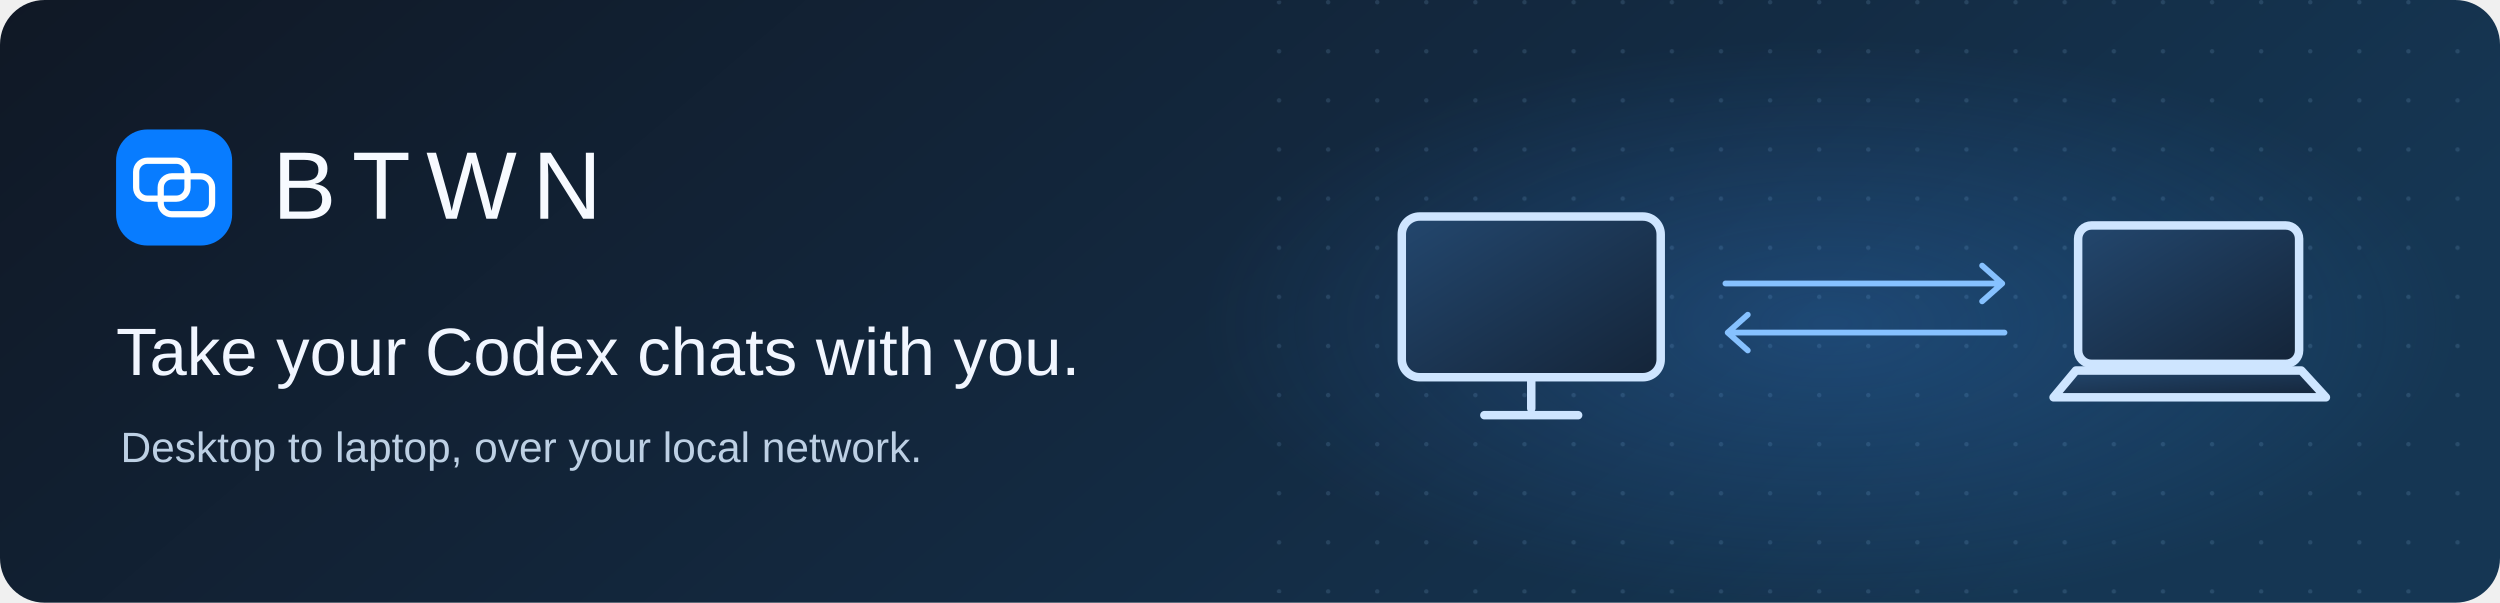
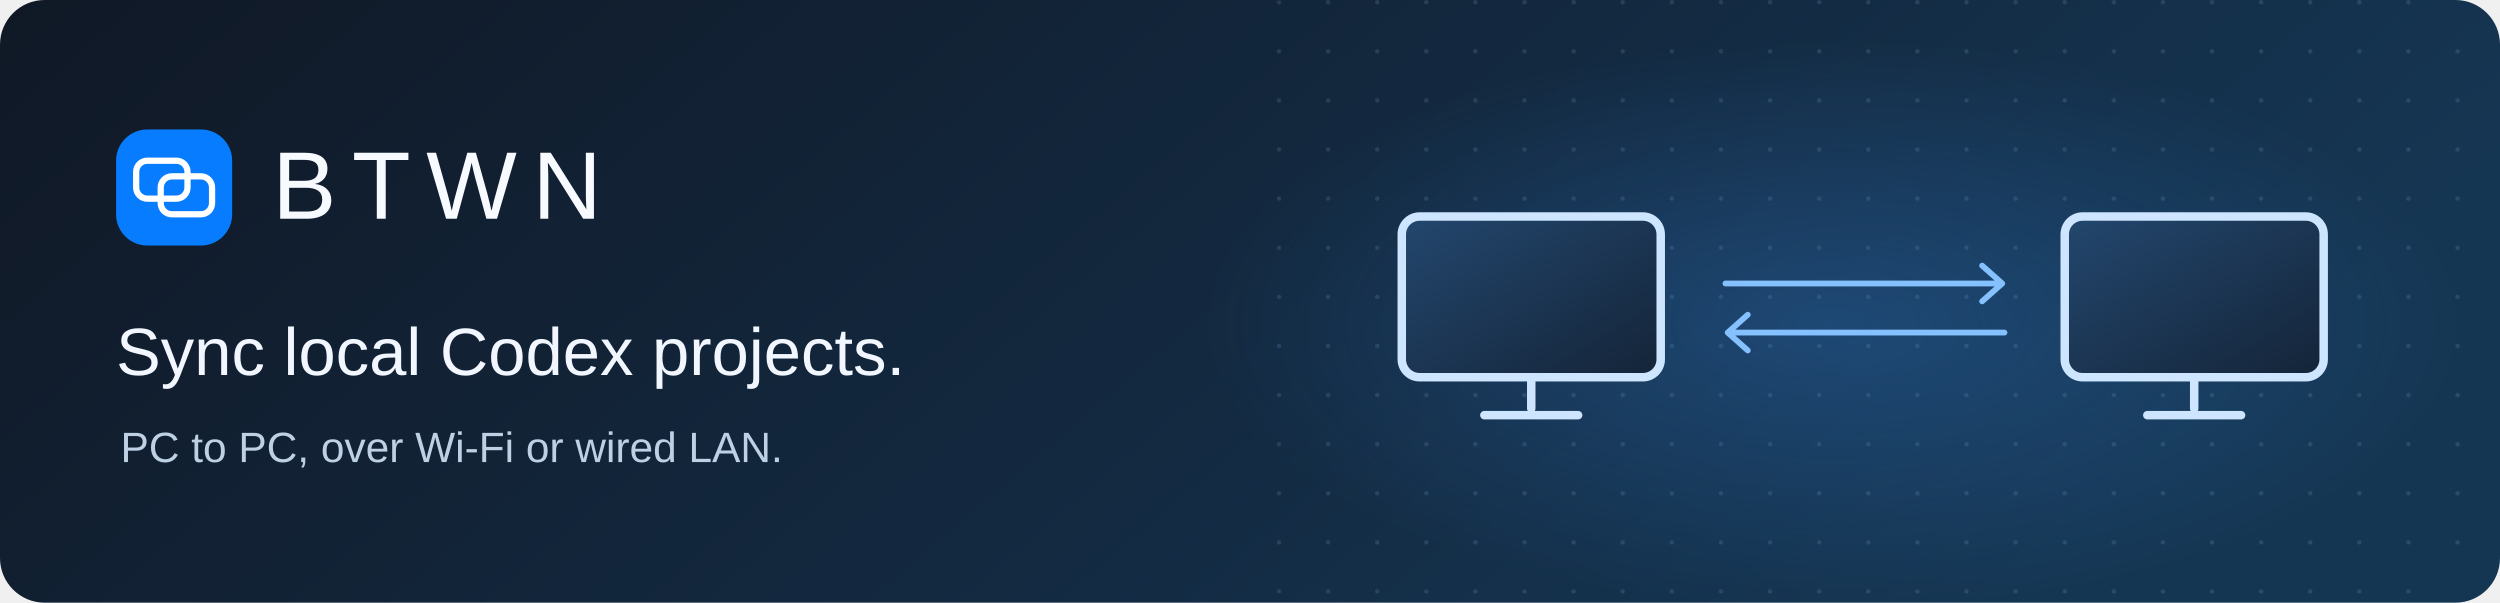
<svg xmlns="http://www.w3.org/2000/svg" viewBox="0 0 1120 270" role="img" aria-labelledby="title desc">
  <defs>
    <linearGradient id="bg" x2="1" y2=".28" gradientUnits="objectBoundingBox">
      <stop stop-color="#101825" />
      <stop offset=".6" stop-color="#132940" />
      <stop offset="1" stop-color="#153653" />
    </linearGradient>
    <radialGradient id="glow">
      <stop stop-color="#3c92f5" stop-opacity=".25" />
      <stop offset="1" stop-color="#3c92f5" stop-opacity="0" />
    </radialGradient>
    <linearGradient id="screen" x2="1" y2="1">
      <stop stop-color="#23476e" />
      <stop offset="1" stop-color="#142438" />
    </linearGradient>
    <pattern id="grid" width="22" height="22" patternUnits="userSpaceOnUse">
      <circle cx="1" cy="1" r="1" fill="#8ebde8" opacity=".16" />
    </pattern>
  </defs>
  <rect width="1120" height="270" rx="20" fill="url(#bg)" />
  <rect x="558" width="549" height="266" rx="18" fill="url(#grid)" />
  <ellipse cx="820" cy="145" rx="285" ry="128" fill="url(#glow)" />
  <g transform="translate(52 58)">
    <rect width="52" height="52" rx="14" fill="#087cff" />
    <g fill="none" stroke="white" stroke-width="2.8">
      <rect x="9" y="14" width="23" height="17" rx="5" />
      <rect x="20" y="21" width="23" height="17" rx="5" />
    </g>
  </g>
  <g font-family="Segoe UI,Arial,sans-serif">
    <text x="122" y="98" font-size="43" letter-spacing="7" fill="#f7faff">BTWN</text>
-     <text x="52" y="168" font-size="30" fill="#f1f6ff">Take your Codex chats with you.</text>
-     <text x="54" y="207" font-size="19" fill="#bdd0e4">Desktop to laptop, over your local network.</text>
+     <text x="52" y="168" font-size="30" fill="#f1f6ff">Sync local Codex projects.</text>
+     <text x="54" y="207" font-size="19" fill="#bdd0e4">PC to PC, over Wi-Fi or wired LAN.</text>
  </g>
  <g fill="url(#screen)" stroke="#cee5ff" stroke-width="3.8" stroke-linecap="round" stroke-linejoin="round">
    <rect x="628" y="97" width="116" height="72" rx="8" />
    <path d="M686 170v13m-21 3h42" fill="none" />
-     <rect x="931" y="101" width="99" height="62" rx="6" />
-     <path d="M930 166h101l11 12H920z" />
+     <rect x="925" y="97" width="116" height="72" rx="8" />
+     <path d="M983 170v13m-21 3h42" fill="none" />
  </g>
  <g stroke="#86c1ff" fill="none" stroke-width="2.6" stroke-linecap="round" stroke-linejoin="round">
    <path d="M773 127h124l-9-8m9 8-9 8M898 149H774l9-8m-9 8 9 8" />
  </g>
</svg>
